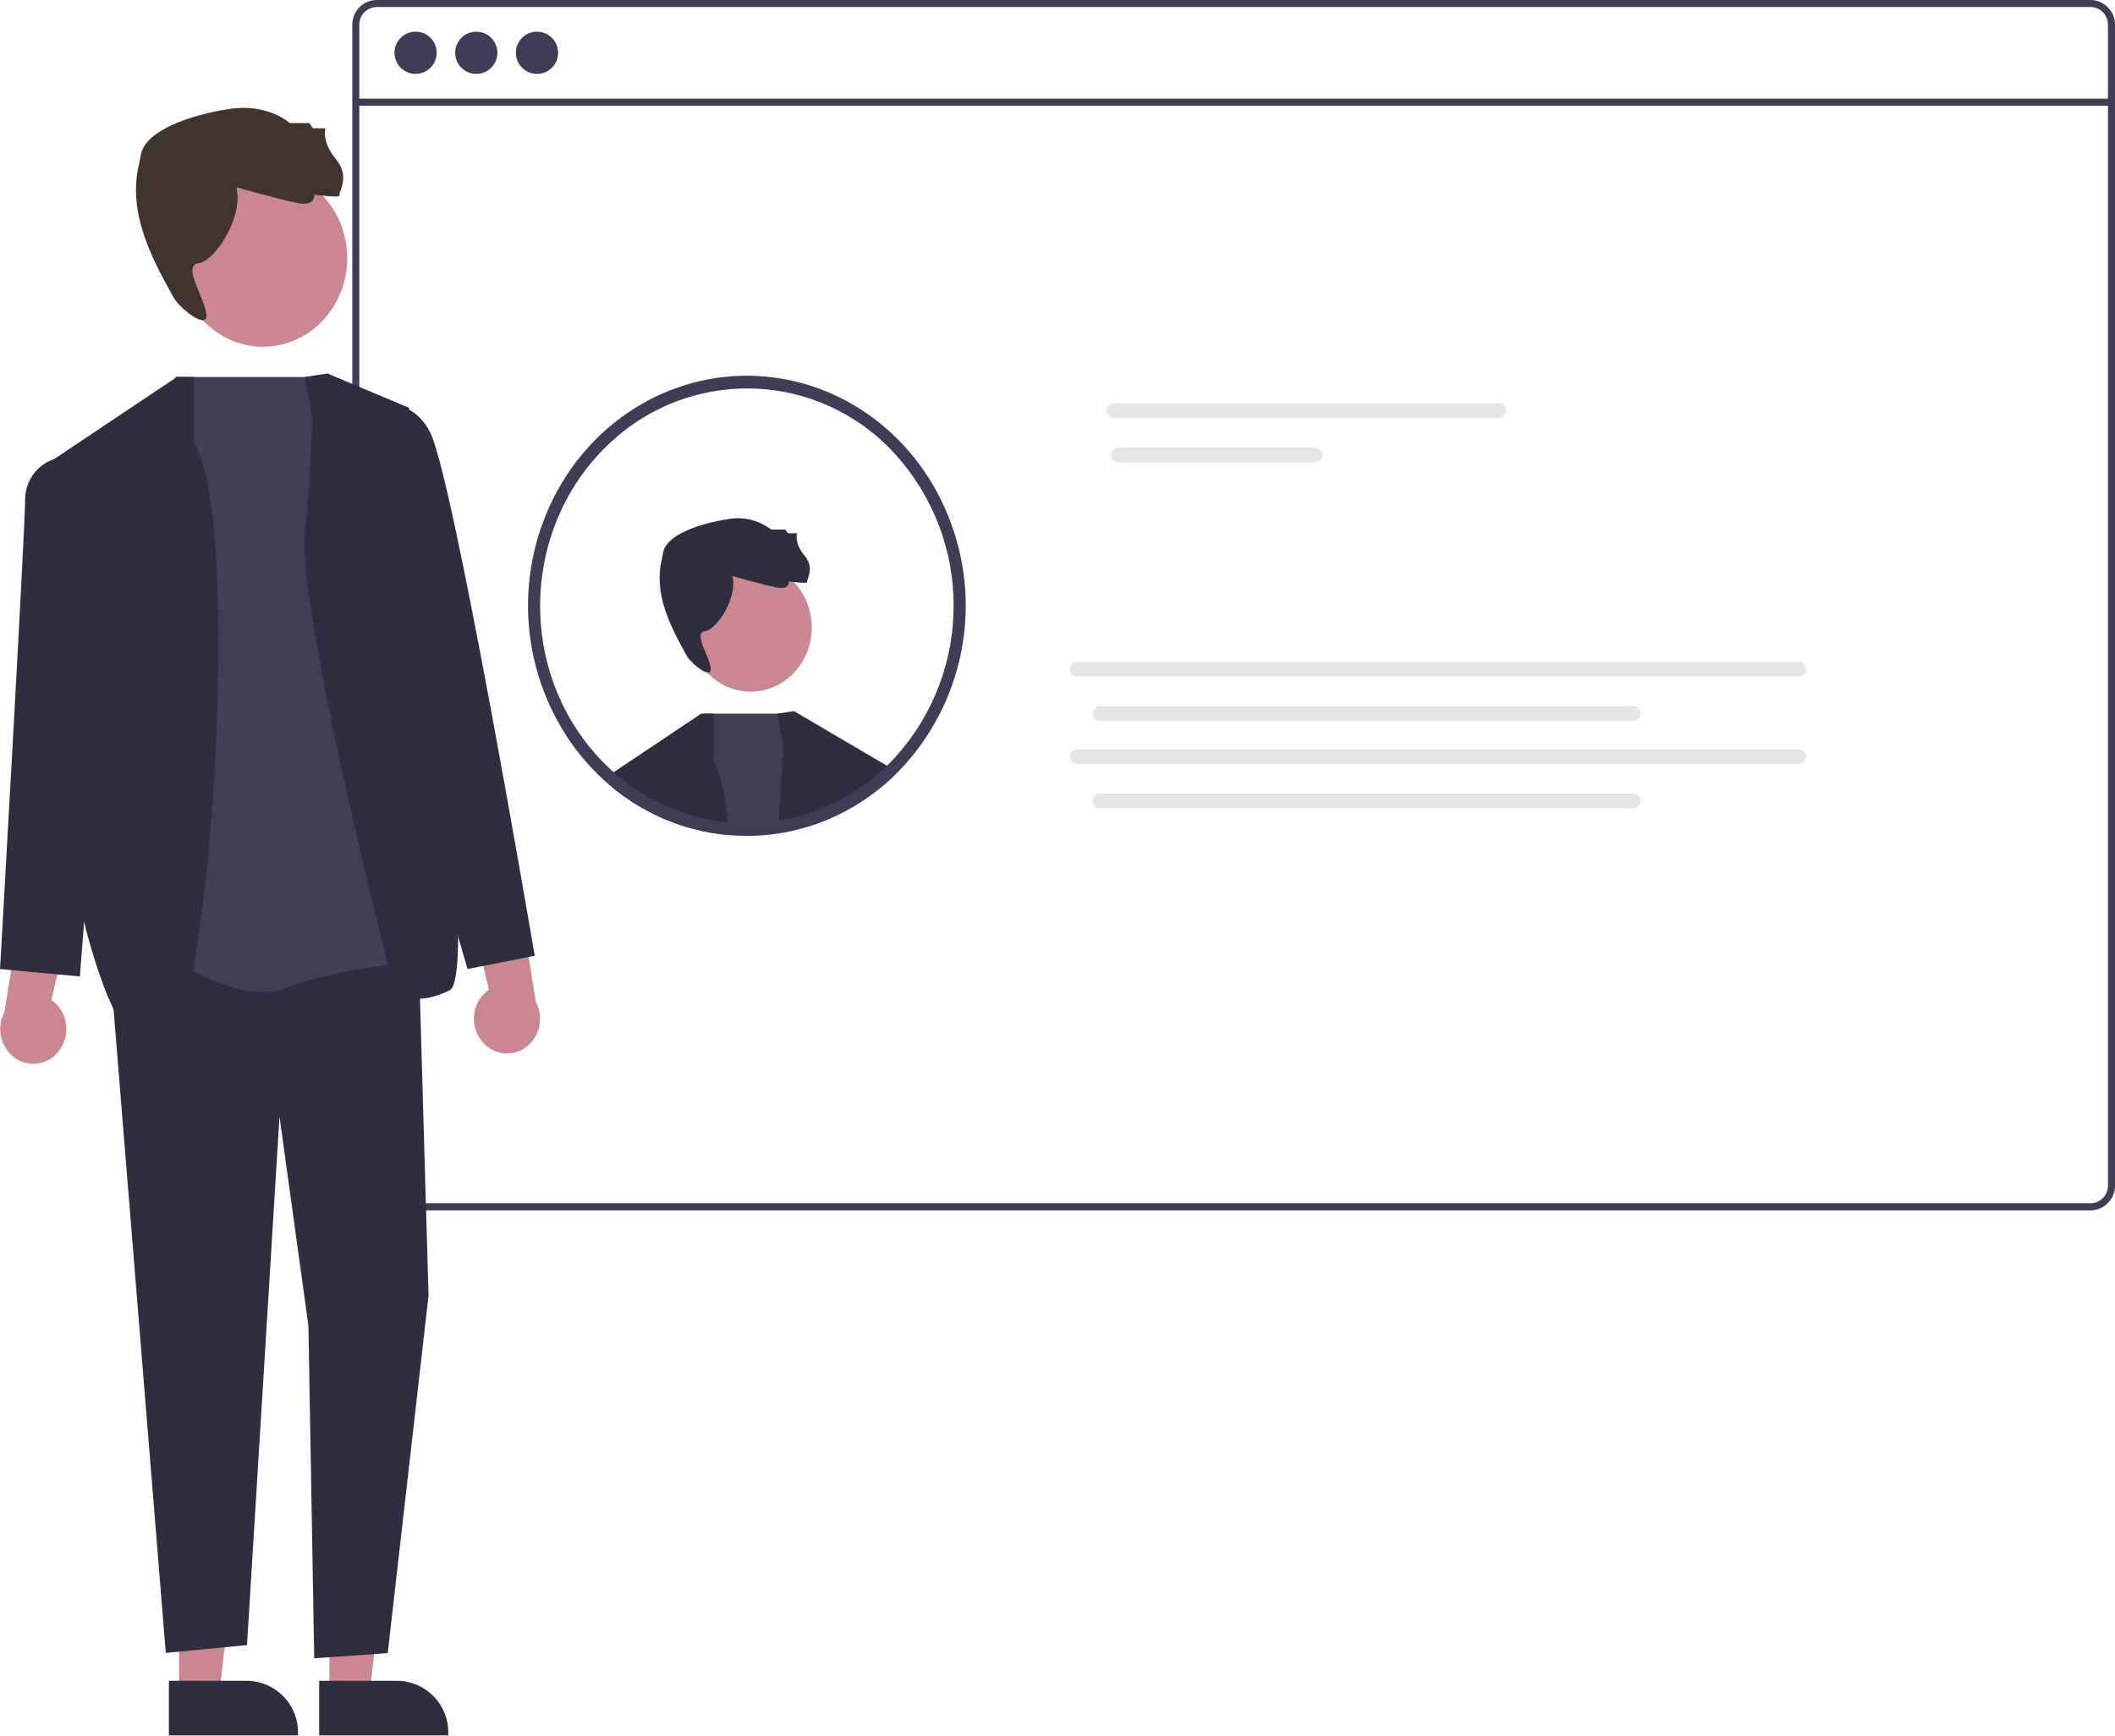
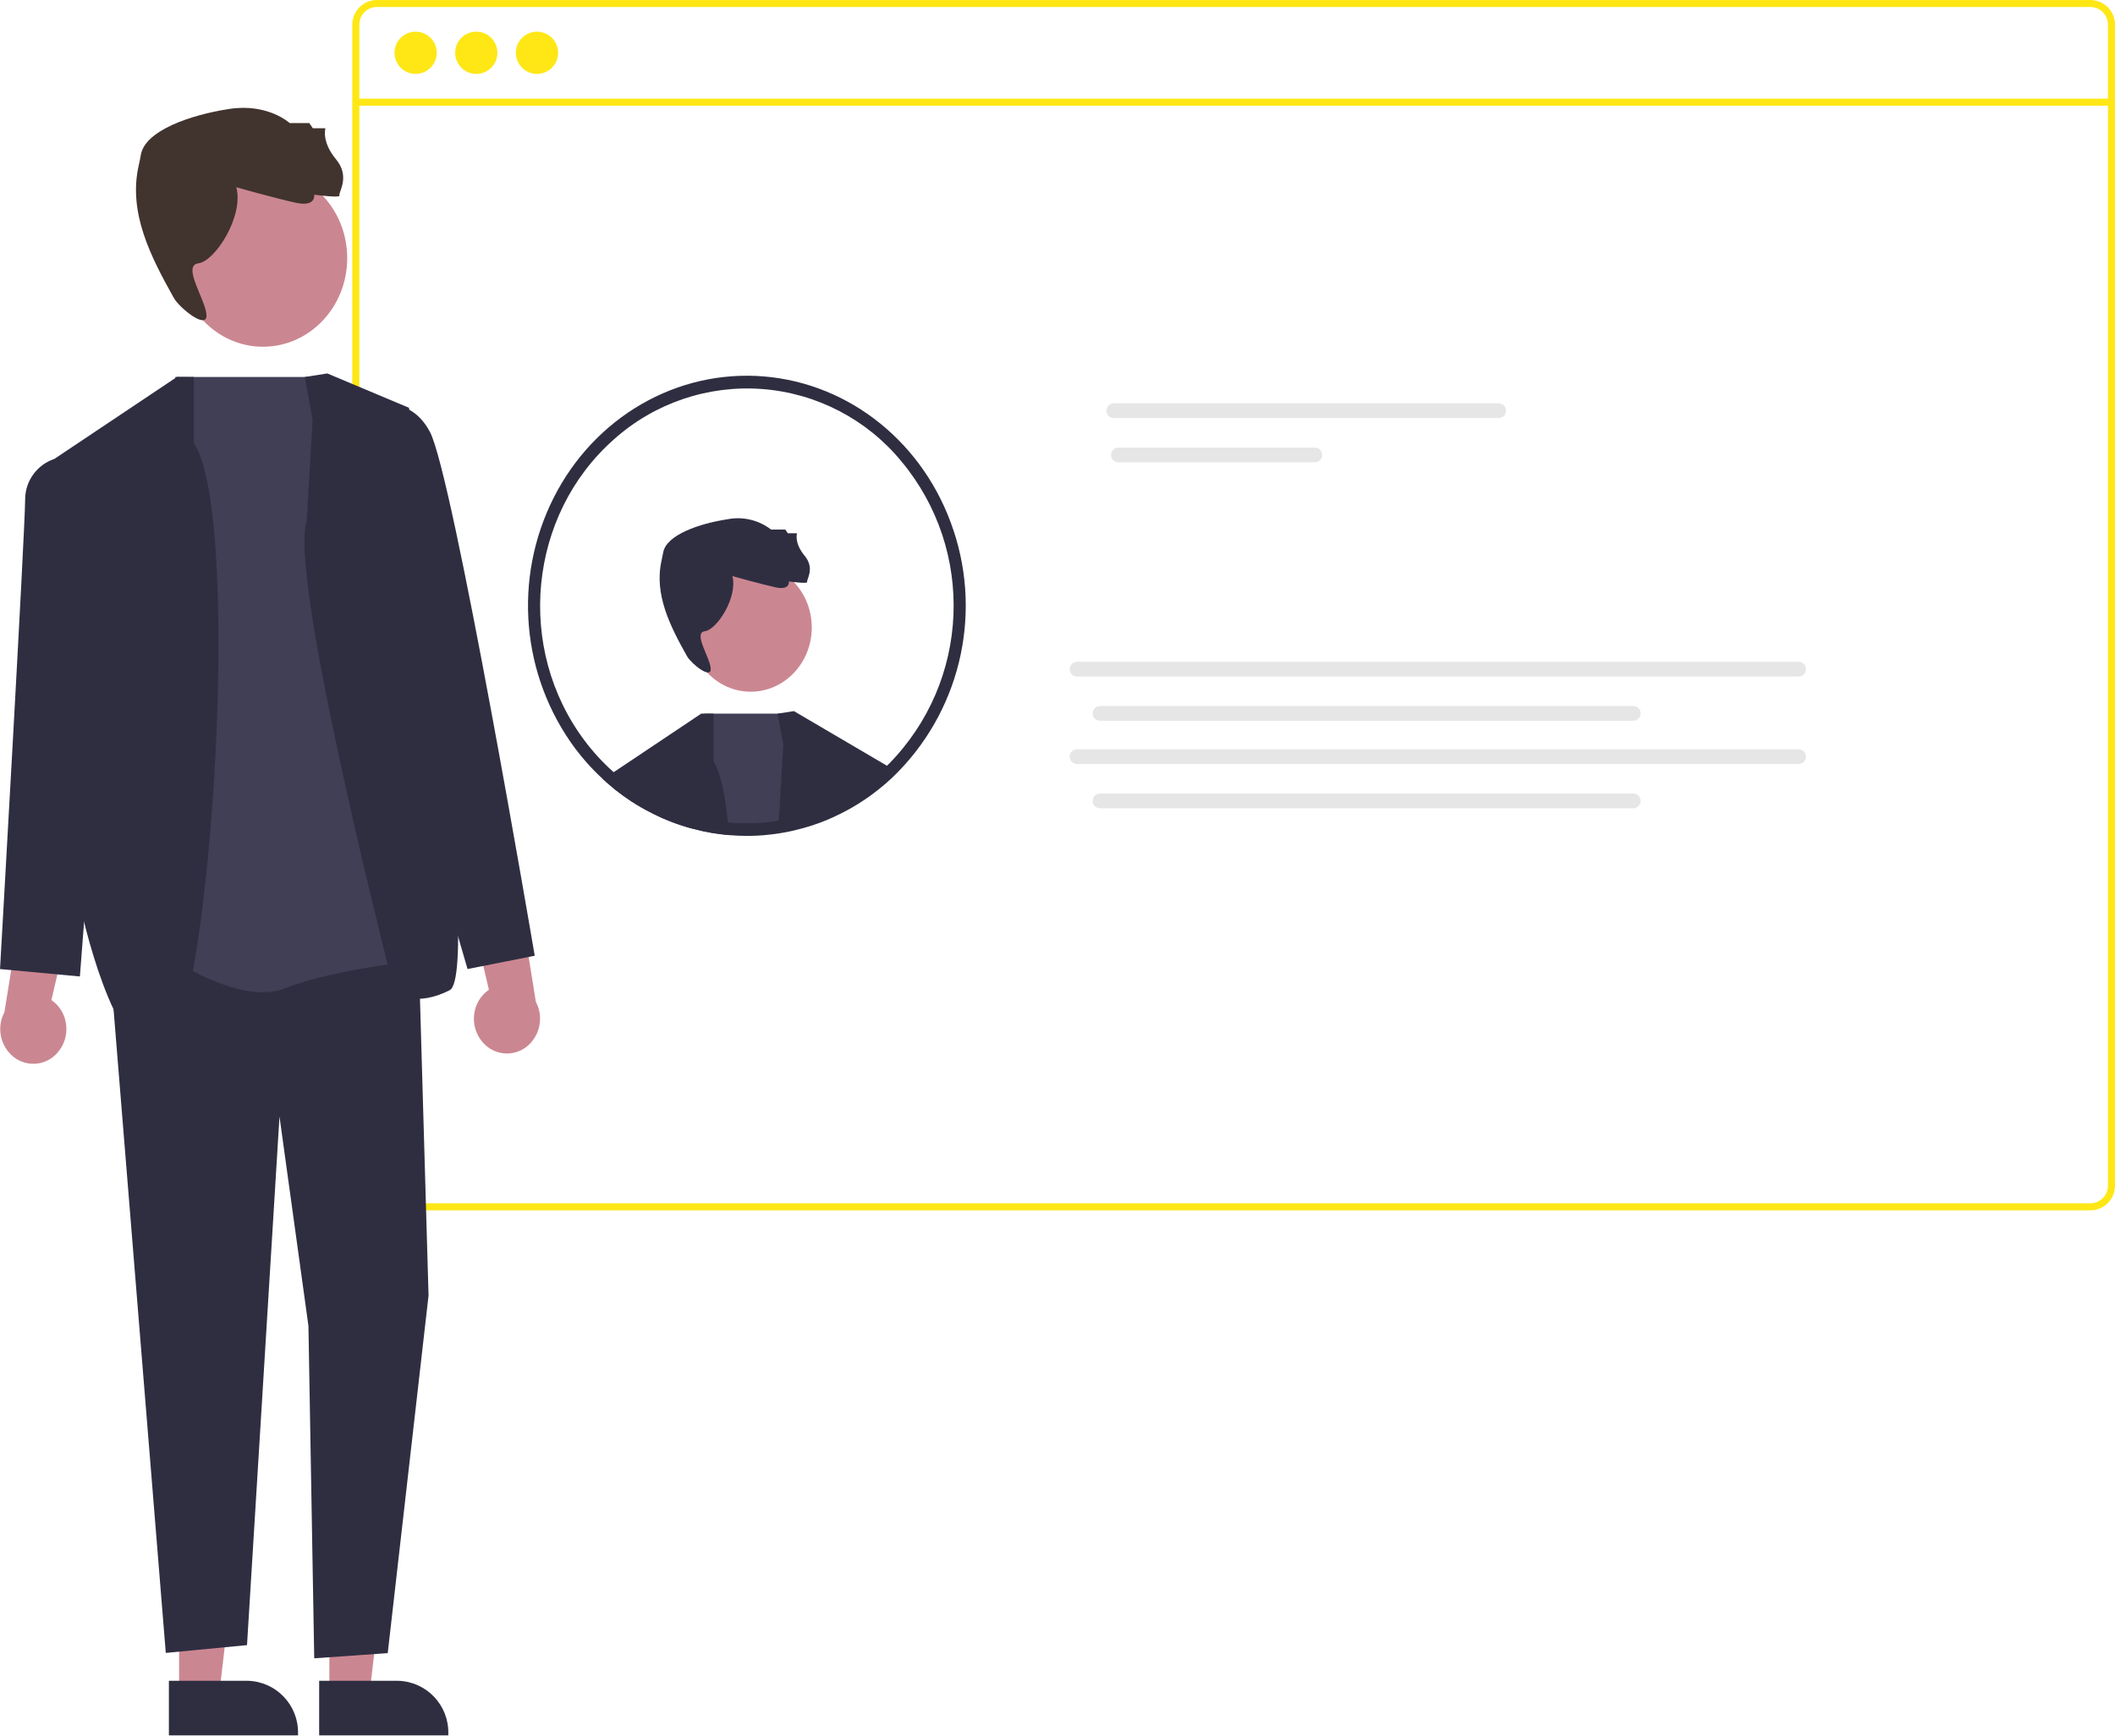
<svg xmlns="http://www.w3.org/2000/svg" width="345" height="283.074" viewBox="0 0 345 283.074">
  <g id="Group_48" data-name="Group 48" transform="translate(-684.314 -1173)">
    <g id="Group_29" data-name="Group 29" transform="translate(741.777 1173)">
      <rect id="Rectangle_75" data-name="Rectangle 75" width="240.163" height="124.861" transform="translate(3.755 36.156)" fill="none" />
      <path id="Path_142" data-name="Path 142" d="M741.526,286.635a1.2,1.2,0,0,0,0,2.406H804.3a1.2,1.2,0,0,0,0-2.406Z" transform="translate(-617.302 -220.848)" fill="#e6e6e6" />
      <path id="Path_143" data-name="Path 143" d="M741.526,299.518a1.2,1.2,0,0,0,0,2.406h32.048a1.2,1.2,0,0,0,0-2.406Z" transform="translate(-616.56 -226.511)" fill="#e6e6e6" />
      <path id="Path_142-2" data-name="Path 142" d="M738.561,361.871a1.2,1.2,0,0,0,0,2.406h117.7a1.2,1.2,0,0,0,0-2.406Z" transform="translate(-620.338 -253.923)" fill="#e6e6e6" />
      <path id="Path_143-2" data-name="Path 143" d="M738.561,374.754a1.2,1.2,0,0,0,0,2.406h86.976a1.2,1.2,0,0,0,0-2.406Z" transform="translate(-616.582 -259.586)" fill="#e6e6e6" />
      <path id="Path_142-3" data-name="Path 142" d="M738.561,387.345a1.2,1.2,0,0,0,0,2.406h117.7a1.2,1.2,0,0,0,0-2.406Z" transform="translate(-620.338 -265.122)" fill="#e6e6e6" />
      <path id="Path_143-3" data-name="Path 143" d="M738.561,400.227a1.2,1.2,0,0,0,0,2.406h86.976a1.2,1.2,0,0,0,0-2.406Z" transform="translate(-616.582 -270.785)" fill="#e6e6e6" />
      <ellipse id="Ellipse_45" data-name="Ellipse 45" cx="9.962" cy="10.476" rx="9.962" ry="10.476" transform="translate(55.028 91.879)" fill="#cb8791" />
      <path id="Path_211" data-name="Path 211" d="M607.762,329.563s4.649,1.31,7.056,1.833,2.158-.96,2.158-.96,3.155.437,2.989.087,1.328-2.182-.415-4.278-1.245-3.667-1.245-3.667h-1.494l-.415-.611h-2.324a8.87,8.87,0,0,0-7.136-1.671c-4.566.7-9.965,2.544-10.463,5.425-.068.391-.156.825-.26,1.283-1.249,5.543,1.4,10.729,4.156,15.636.676,1.206,3.947,3.835,3.863,2.031s-2.944-5.856-.952-6.118S608.676,332.968,607.762,329.563Z" transform="translate(-545.76 -235.59)" fill="#2f2e41" />
      <path id="Path_212" data-name="Path 212" d="M608.876,396.45a36.34,36.34,0,0,1-5.9-1.29v-1.452l1.776-14.356,1.933-2.383H621.4l2.754,15.295.371,2.064c-.727.3-1.462.578-2.212.824-.008,0-.008.009-.016.009-1.042.34-2.1.637-3.166.883a34.887,34.887,0,0,1-4.3.7,30.483,30.483,0,0,1-3.284-.29C610.582,396.45,609.837,396.535,608.876,396.45Z" transform="translate(-549.189 -260.56)" fill="#403f56" />
      <path id="Path_213" data-name="Path 213" d="M585.52,393.82c-.727-.331-1.429-.688-2.124-1.062l-.3-.161c-.2-.11-.412-.229-.614-.348q-.412-.242-.8-.484c-.25-.153-.509-.314-.759-.476-.016-.009-.024-.017-.04-.017-.872-.586-1.728-1.189-2.552-1.843l-.412-.331-.145-2.446.21-.136,14.092-9.426.194-.127.016-.008,1.987.008v7.779c1.123,1.707,1.882,5.282,2.35,9.961.065.671.121,1.359.178,2.072a33.277,33.277,0,0,1-5.7-.985c-.2-.043-.4-.093-.6-.153a32.229,32.229,0,0,1-3.472-1.172c-.347-.136-.686-.28-1.026-.425l-.032-.017C585.827,393.956,585.666,393.888,585.52,393.82Z" transform="translate(-535.347 -260.554)" fill="#2f2e41" />
      <path id="Path_214" data-name="Path 214" d="M581.062,399.858q-.412-.242-.8-.484c-.25-.153-.509-.314-.759-.476-.016-.008-.024-.017-.04-.017-.872-.586-1.728-1.189-2.552-1.843l-.412-.331c-.064-.059-.129-.11-.2-.17-.516-.416-1.017-.849-1.5-1.308-.024-.017-.04-.043-.065-.06a5.469,5.469,0,0,1,1.623-.909l.573.178,4.086,1.291.024,1.741Z" transform="translate(-533.924 -268.162)" fill="#2f2e41" />
      <path id="Path_215" data-name="Path 215" d="M642.831,391.955c-.242.136-.485.272-.727.4-.057.034-.1.06-.153.085-.323.17-.638.34-.961.5-.008.009-.024.009-.024.017-.016.008-.04.017-.056.026-.727.365-1.462.7-2.213,1.019-.727.3-1.462.577-2.212.824-.008,0-.008.009-.016.009-1.042.34-2.1.637-3.166.883a7.348,7.348,0,0,1,.259-2.064l.008-.119.695-11.821-.929-5.07,2.665-.416,15.945,9.362s-1.057,1.82-7.34,5.754C644.017,391.664,642.685,391.224,642.831,391.955Z" transform="translate(-563.963 -260.234)" fill="#2f2e41" />
-       <path id="Path_216" data-name="Path 216" d="M590.829,351.462c-1.05.1-2.116.153-3.182.153-1.034,0-2.059-.043-3.085-.144.065.671.121,1.359.178,2.072.961.085,1.938.127,2.907.127a31.471,31.471,0,0,0,3.359-.17,34.877,34.877,0,0,0,4.3-.7,7.345,7.345,0,0,1,.259-2.064l.008-.119A32.085,32.085,0,0,1,590.829,351.462ZM621.345,303.8c-4.664-14.089-16.82-23.935-30.964-25.08s-27.59,6.627-34.25,19.8a39.117,39.117,0,0,0,3.542,40.932c.323.425.654.849.993,1.257.032.034.048.059.073.085a35,35,0,0,0,2.657,2.879c.226.221.46.442.694.654.025.017.041.042.065.059.485.459.985.892,1.5,1.308.073.059.138.11.2.17l.412.331c.824.654,1.68,1.257,2.552,1.843.016,0,.024.008.04.017.25.161.509.323.759.476s.525.323.8.484c.2.119.412.238.614.348l.3.161c.694.374,1.4.73,2.124,1.062.145.068.307.136.452.2l.032.017c.339.144.678.289,1.026.425a32.242,32.242,0,0,0,3.472,1.172c.2.059.4.11.6.153a33.28,33.28,0,0,0,5.7.985c.961.085,1.938.127,2.907.127a31.446,31.446,0,0,0,3.359-.17,34.865,34.865,0,0,0,4.3-.7c1.066-.246,2.124-.544,3.166-.883.008,0,.008-.008.016-.008.751-.246,1.486-.527,2.213-.824.751-.314,1.486-.654,2.213-1.019.016-.008.04-.017.056-.025,0-.009.016-.009.024-.017.323-.161.638-.331.961-.5.048-.025.1-.051.153-.085.242-.127.484-.263.727-.4.016-.009.024-.017.04-.025.638-.374,1.268-.764,1.89-1.18.17-.11.339-.221.509-.348.25-.161.493-.34.727-.518.315-.229.63-.467.937-.713a2.506,2.506,0,0,0,.291-.229c.751-.594,1.478-1.223,2.172-1.885a38.8,38.8,0,0,0,9.949-40.338ZM610.791,341.95a35.052,35.052,0,0,1-2.746,2.446c-.21.17-.428.34-.646.493-.21.17-.42.331-.638.484-.186.136-.371.272-.565.4-.016.017-.04.025-.056.042-.138.1-.283.2-.42.289-.428.28-.872.561-1.308.824-.1.059-.2.127-.307.187-.057.034-.113.068-.178.1-.242.144-.485.272-.727.408-.032.025-.073.034-.1.059a.059.059,0,0,0-.032.017c-.17.094-.339.178-.509.263-.146.076-.283.153-.428.221-.589.3-1.2.577-1.8.841-.638.272-1.284.518-1.938.747-.162.059-.331.127-.5.178-.767.255-1.534.484-2.318.671a32.081,32.081,0,0,1-4.74.841c-1.05.1-2.116.153-3.182.153-1.034,0-2.06-.042-3.085-.144a31.768,31.768,0,0,1-5.419-1l-.2-.051a29.939,29.939,0,0,1-4.272-1.529c-.072-.034-.153-.06-.218-.093-.081-.034-.153-.059-.218-.093-.081-.034-.153-.068-.226-.1-.606-.28-1.2-.586-1.785-.9l-.275-.153c-.525-.289-1.042-.586-1.55-.917-.177-.1-.363-.221-.541-.34-.2-.127-.4-.263-.6-.4l-.145-.1c-.452-.323-.912-.645-1.348-.994-.307-.238-.606-.467-.9-.713-.194-.153-.388-.314-.573-.484-.121-.093-.242-.2-.364-.314-.161-.144-.323-.289-.484-.442-.25-.212-.485-.45-.711-.671a33.075,33.075,0,0,1-2.576-2.8c-.274-.323-.533-.645-.783-.985a2.038,2.038,0,0,1-.162-.212c-11.333-15.045-9.23-36.84,4.744-49.186a32.576,32.576,0,0,1,46.888,3.574A36.789,36.789,0,0,1,610.791,341.95Z" transform="translate(-523.285 -217.32)" fill="#3f3d56" />
+       <path id="Path_216" data-name="Path 216" d="M590.829,351.462c-1.05.1-2.116.153-3.182.153-1.034,0-2.059-.043-3.085-.144.065.671.121,1.359.178,2.072.961.085,1.938.127,2.907.127a31.471,31.471,0,0,0,3.359-.17,34.877,34.877,0,0,0,4.3-.7,7.345,7.345,0,0,1,.259-2.064l.008-.119A32.085,32.085,0,0,1,590.829,351.462ZM621.345,303.8c-4.664-14.089-16.82-23.935-30.964-25.08s-27.59,6.627-34.25,19.8a39.117,39.117,0,0,0,3.542,40.932c.323.425.654.849.993,1.257.032.034.048.059.073.085a35,35,0,0,0,2.657,2.879c.226.221.46.442.694.654.025.017.041.042.065.059.485.459.985.892,1.5,1.308.073.059.138.11.2.17l.412.331c.824.654,1.68,1.257,2.552,1.843.016,0,.024.008.04.017.25.161.509.323.759.476s.525.323.8.484c.2.119.412.238.614.348l.3.161c.694.374,1.4.73,2.124,1.062.145.068.307.136.452.2l.032.017c.339.144.678.289,1.026.425a32.242,32.242,0,0,0,3.472,1.172c.2.059.4.11.6.153a33.28,33.28,0,0,0,5.7.985c.961.085,1.938.127,2.907.127a31.446,31.446,0,0,0,3.359-.17,34.865,34.865,0,0,0,4.3-.7c1.066-.246,2.124-.544,3.166-.883.008,0,.008-.008.016-.008.751-.246,1.486-.527,2.213-.824.751-.314,1.486-.654,2.213-1.019.016-.008.04-.017.056-.025,0-.009.016-.009.024-.017.323-.161.638-.331.961-.5.048-.025.1-.051.153-.085.242-.127.484-.263.727-.4.016-.009.024-.017.04-.025.638-.374,1.268-.764,1.89-1.18.17-.11.339-.221.509-.348.25-.161.493-.34.727-.518.315-.229.63-.467.937-.713a2.506,2.506,0,0,0,.291-.229c.751-.594,1.478-1.223,2.172-1.885a38.8,38.8,0,0,0,9.949-40.338ZM610.791,341.95a35.052,35.052,0,0,1-2.746,2.446c-.21.17-.428.34-.646.493-.21.17-.42.331-.638.484-.186.136-.371.272-.565.4-.016.017-.04.025-.056.042-.138.1-.283.2-.42.289-.428.28-.872.561-1.308.824-.1.059-.2.127-.307.187-.057.034-.113.068-.178.1-.242.144-.485.272-.727.408-.032.025-.073.034-.1.059a.059.059,0,0,0-.032.017c-.17.094-.339.178-.509.263-.146.076-.283.153-.428.221-.589.3-1.2.577-1.8.841-.638.272-1.284.518-1.938.747-.162.059-.331.127-.5.178-.767.255-1.534.484-2.318.671a32.081,32.081,0,0,1-4.74.841c-1.05.1-2.116.153-3.182.153-1.034,0-2.06-.042-3.085-.144a31.768,31.768,0,0,1-5.419-1l-.2-.051a29.939,29.939,0,0,1-4.272-1.529c-.072-.034-.153-.06-.218-.093-.081-.034-.153-.059-.218-.093-.081-.034-.153-.068-.226-.1-.606-.28-1.2-.586-1.785-.9l-.275-.153c-.525-.289-1.042-.586-1.55-.917-.177-.1-.363-.221-.541-.34-.2-.127-.4-.263-.6-.4l-.145-.1c-.452-.323-.912-.645-1.348-.994-.307-.238-.606-.467-.9-.713-.194-.153-.388-.314-.573-.484-.121-.093-.242-.2-.364-.314-.161-.144-.323-.289-.484-.442-.25-.212-.485-.45-.711-.671a33.075,33.075,0,0,1-2.576-2.8c-.274-.323-.533-.645-.783-.985a2.038,2.038,0,0,1-.162-.212c-11.333-15.045-9.23-36.84,4.744-49.186a32.576,32.576,0,0,1,46.888,3.574A36.789,36.789,0,0,1,610.791,341.95Z" transform="translate(-523.285 -217.32)" fill="#2f2e41" />
      <g id="Group_28" data-name="Group 28" transform="translate(0 0)">
-         <path id="Path_217" data-name="Path 217" d="M708.58,266.327h-279.5a4.022,4.022,0,0,0-4.017,4.017v189.4a4.022,4.022,0,0,0,4.017,4.017h279.5a4.022,4.022,0,0,0,4.018-4.017v-189.4a4.022,4.022,0,0,0-4.017-4.017Zm2.87,193.413a2.871,2.871,0,0,1-2.87,2.87h-279.5a2.871,2.871,0,0,1-2.87-2.87v-189.4a2.871,2.871,0,0,1,2.87-2.87h279.5a2.871,2.871,0,0,1,2.87,2.87Z" transform="translate(-425.061 -266.327)" fill="#3f3d56" />
-         <rect id="Rectangle_26" data-name="Rectangle 26" width="286.388" height="1.148" transform="translate(0.574 16.093)" fill="#3f3d56" />
-         <circle id="Ellipse_46" data-name="Ellipse 46" cx="3.444" cy="3.444" r="3.444" transform="translate(6.887 5.166)" fill="#3f3d56" />
-         <circle id="Ellipse_47" data-name="Ellipse 47" cx="3.444" cy="3.444" r="3.444" transform="translate(16.787 5.166)" fill="#3f3d56" />
-         <circle id="Ellipse_48" data-name="Ellipse 48" cx="3.444" cy="3.444" r="3.444" transform="translate(26.688 5.166)" fill="#3f3d56" />
+         <path id="Path_217" data-name="Path 217" d="M708.58,266.327h-279.5a4.022,4.022,0,0,0-4.017,4.017v189.4a4.022,4.022,0,0,0,4.017,4.017h279.5a4.022,4.022,0,0,0,4.018-4.017v-189.4a4.022,4.022,0,0,0-4.017-4.017Zm2.87,193.413a2.871,2.871,0,0,1-2.87,2.87h-279.5a2.871,2.871,0,0,1-2.87-2.87v-189.4a2.871,2.871,0,0,1,2.87-2.87h279.5a2.871,2.871,0,0,1,2.87,2.87Z" transform="translate(-425.061 -266.327)" fill="#FEE715" />
+         <rect id="Rectangle_26" data-name="Rectangle 26" width="286.388" height="1.148" transform="translate(0.574 16.093)" fill="#FEE715" />
+         <circle id="Ellipse_46" data-name="Ellipse 46" cx="3.444" cy="3.444" r="3.444" transform="translate(6.887 5.166)" fill="#FEE715" />
+         <circle id="Ellipse_47" data-name="Ellipse 47" cx="3.444" cy="3.444" r="3.444" transform="translate(16.787 5.166)" fill="#FEE715" />
+         <circle id="Ellipse_48" data-name="Ellipse 48" cx="3.444" cy="3.444" r="3.444" transform="translate(26.688 5.166)" fill="#FEE715" />
      </g>
    </g>
    <g id="Group_30" data-name="Group 30" transform="translate(684.314 1190.59)">
      <path id="Path_197" data-name="Path 197" d="M163.435,475.909h6.533l3.108-26.5h-9.642Z" transform="translate(-134.22 -217.085)" fill="#cb8791" />
      <path id="Path_198" data-name="Path 198" d="M308.406,688.122h12.866a8.419,8.419,0,0,1,8.2,8.622v.281H308.406Z" transform="translate(-280.857 -431.541)" fill="#2f2e41" />
      <path id="Path_199" data-name="Path 199" d="M209.435,475.909h6.533l3.108-26.5h-9.642Z" transform="translate(-155.708 -217.085)" fill="#cb8791" />
      <path id="Path_200" data-name="Path 200" d="M354.406,688.122h12.866a8.419,8.419,0,0,1,8.2,8.622v.281H354.406Z" transform="translate(-302.345 -431.541)" fill="#2f2e41" />
      <path id="Path_201" data-name="Path 201" d="M266.137,483.282a5.823,5.823,0,0,0,1.4-4.534,5.675,5.675,0,0,0-2.406-4.042l4.539-19.448-9.321,3.493-2.881,17.933a5.853,5.853,0,0,0,1.547,7.348,5.2,5.2,0,0,0,7.12-.749Z" transform="translate(-256.745 -329.17)" fill="#cb8791" />
      <path id="Path_202" data-name="Path 202" d="M401.375,480.283a5.823,5.823,0,0,1-1.4-4.534,5.676,5.676,0,0,1,2.406-4.042l-4.539-19.448,9.321,3.493,2.881,17.933a5.853,5.853,0,0,1-1.547,7.348,5.2,5.2,0,0,1-7.12-.749Z" transform="translate(-322.633 -327.852)" fill="#cb8791" />
      <path id="Path_203" data-name="Path 203" d="M142.367,279.167l9.055,111.553,13.249-1.27,5.3-86.215,4.72,34.137.945,54.226,11.99-.841,6.658-58.336-1.633-56.5-45.517-4.847Z" transform="translate(-124.379 -138.688)" fill="#2f2e41" />
      <ellipse id="Ellipse_44" data-name="Ellipse 44" cx="13.741" cy="14.45" rx="13.741" ry="14.45" transform="translate(29.157 10.069)" fill="#cb8791" />
      <path id="Path_204" data-name="Path 204" d="M314.694,243.215s6.412,1.806,9.733,2.529,2.977-1.325,2.977-1.325,4.351.6,4.122.12,1.832-3.01-.573-5.9-1.718-5.057-1.718-5.057h-2.061l-.573-.843H323.4s-3.545-3.269-9.842-2.305-13.746,3.51-14.433,7.483c-.093.539-.216,1.138-.358,1.77-1.722,7.646,1.937,14.8,5.732,21.568.933,1.663,5.444,5.29,5.329,2.8s-4.061-8.077-1.313-8.439S315.954,247.911,314.694,243.215Z" transform="translate(-276.148 -230.255)" fill="#41332e" />
      <path id="Path_205" data-name="Path 205" d="M306.139,308.6h24.2l17.11,95.027s-14.917,1.341-23.443,4.7-22.7-7.68-22.7-7.68Z" transform="translate(-277.54 -264.699)" fill="#403f56" />
      <path id="Path_206" data-name="Path 206" d="M296.095,319.322V308.59l-2.74-.018-20.018,13.385,4.344,73.333s5.141,24.465,12.939,24.211S304.43,332.032,296.095,319.322Z" transform="translate(-264.475 -264.685)" fill="#2f2e41" />
      <path id="Path_207" data-name="Path 207" d="M272,334.484l-6.43-2.026a6.964,6.964,0,0,0-4.76,6.509c0,5.043-4.1,76.7-4.1,76.7l13.029,1.211,2.8-36.441Z" transform="translate(-256.707 -275.185)" fill="#2f2e41" />
      <path id="Path_208" data-name="Path 208" d="M351.23,315.138l-1.282-6.987,3.68-.578,13.322,5.6s11.99,92.183,6.661,94.985-8.927.631-8.927.631-17.527-67.989-14.425-77.179Z" transform="translate(-300.236 -264.246)" fill="#2f2e41" />
      <path id="Path_209" data-name="Path 209" d="M364.4,318.581l2.274-1.041s6.673-3.478,10.459,3.545,17.108,85.476,17.108,85.476l-10.961,2.168-8.195-28.234Z" transform="translate(-307.015 -268.249)" fill="#2f2e41" />
    </g>
  </g>
</svg>
